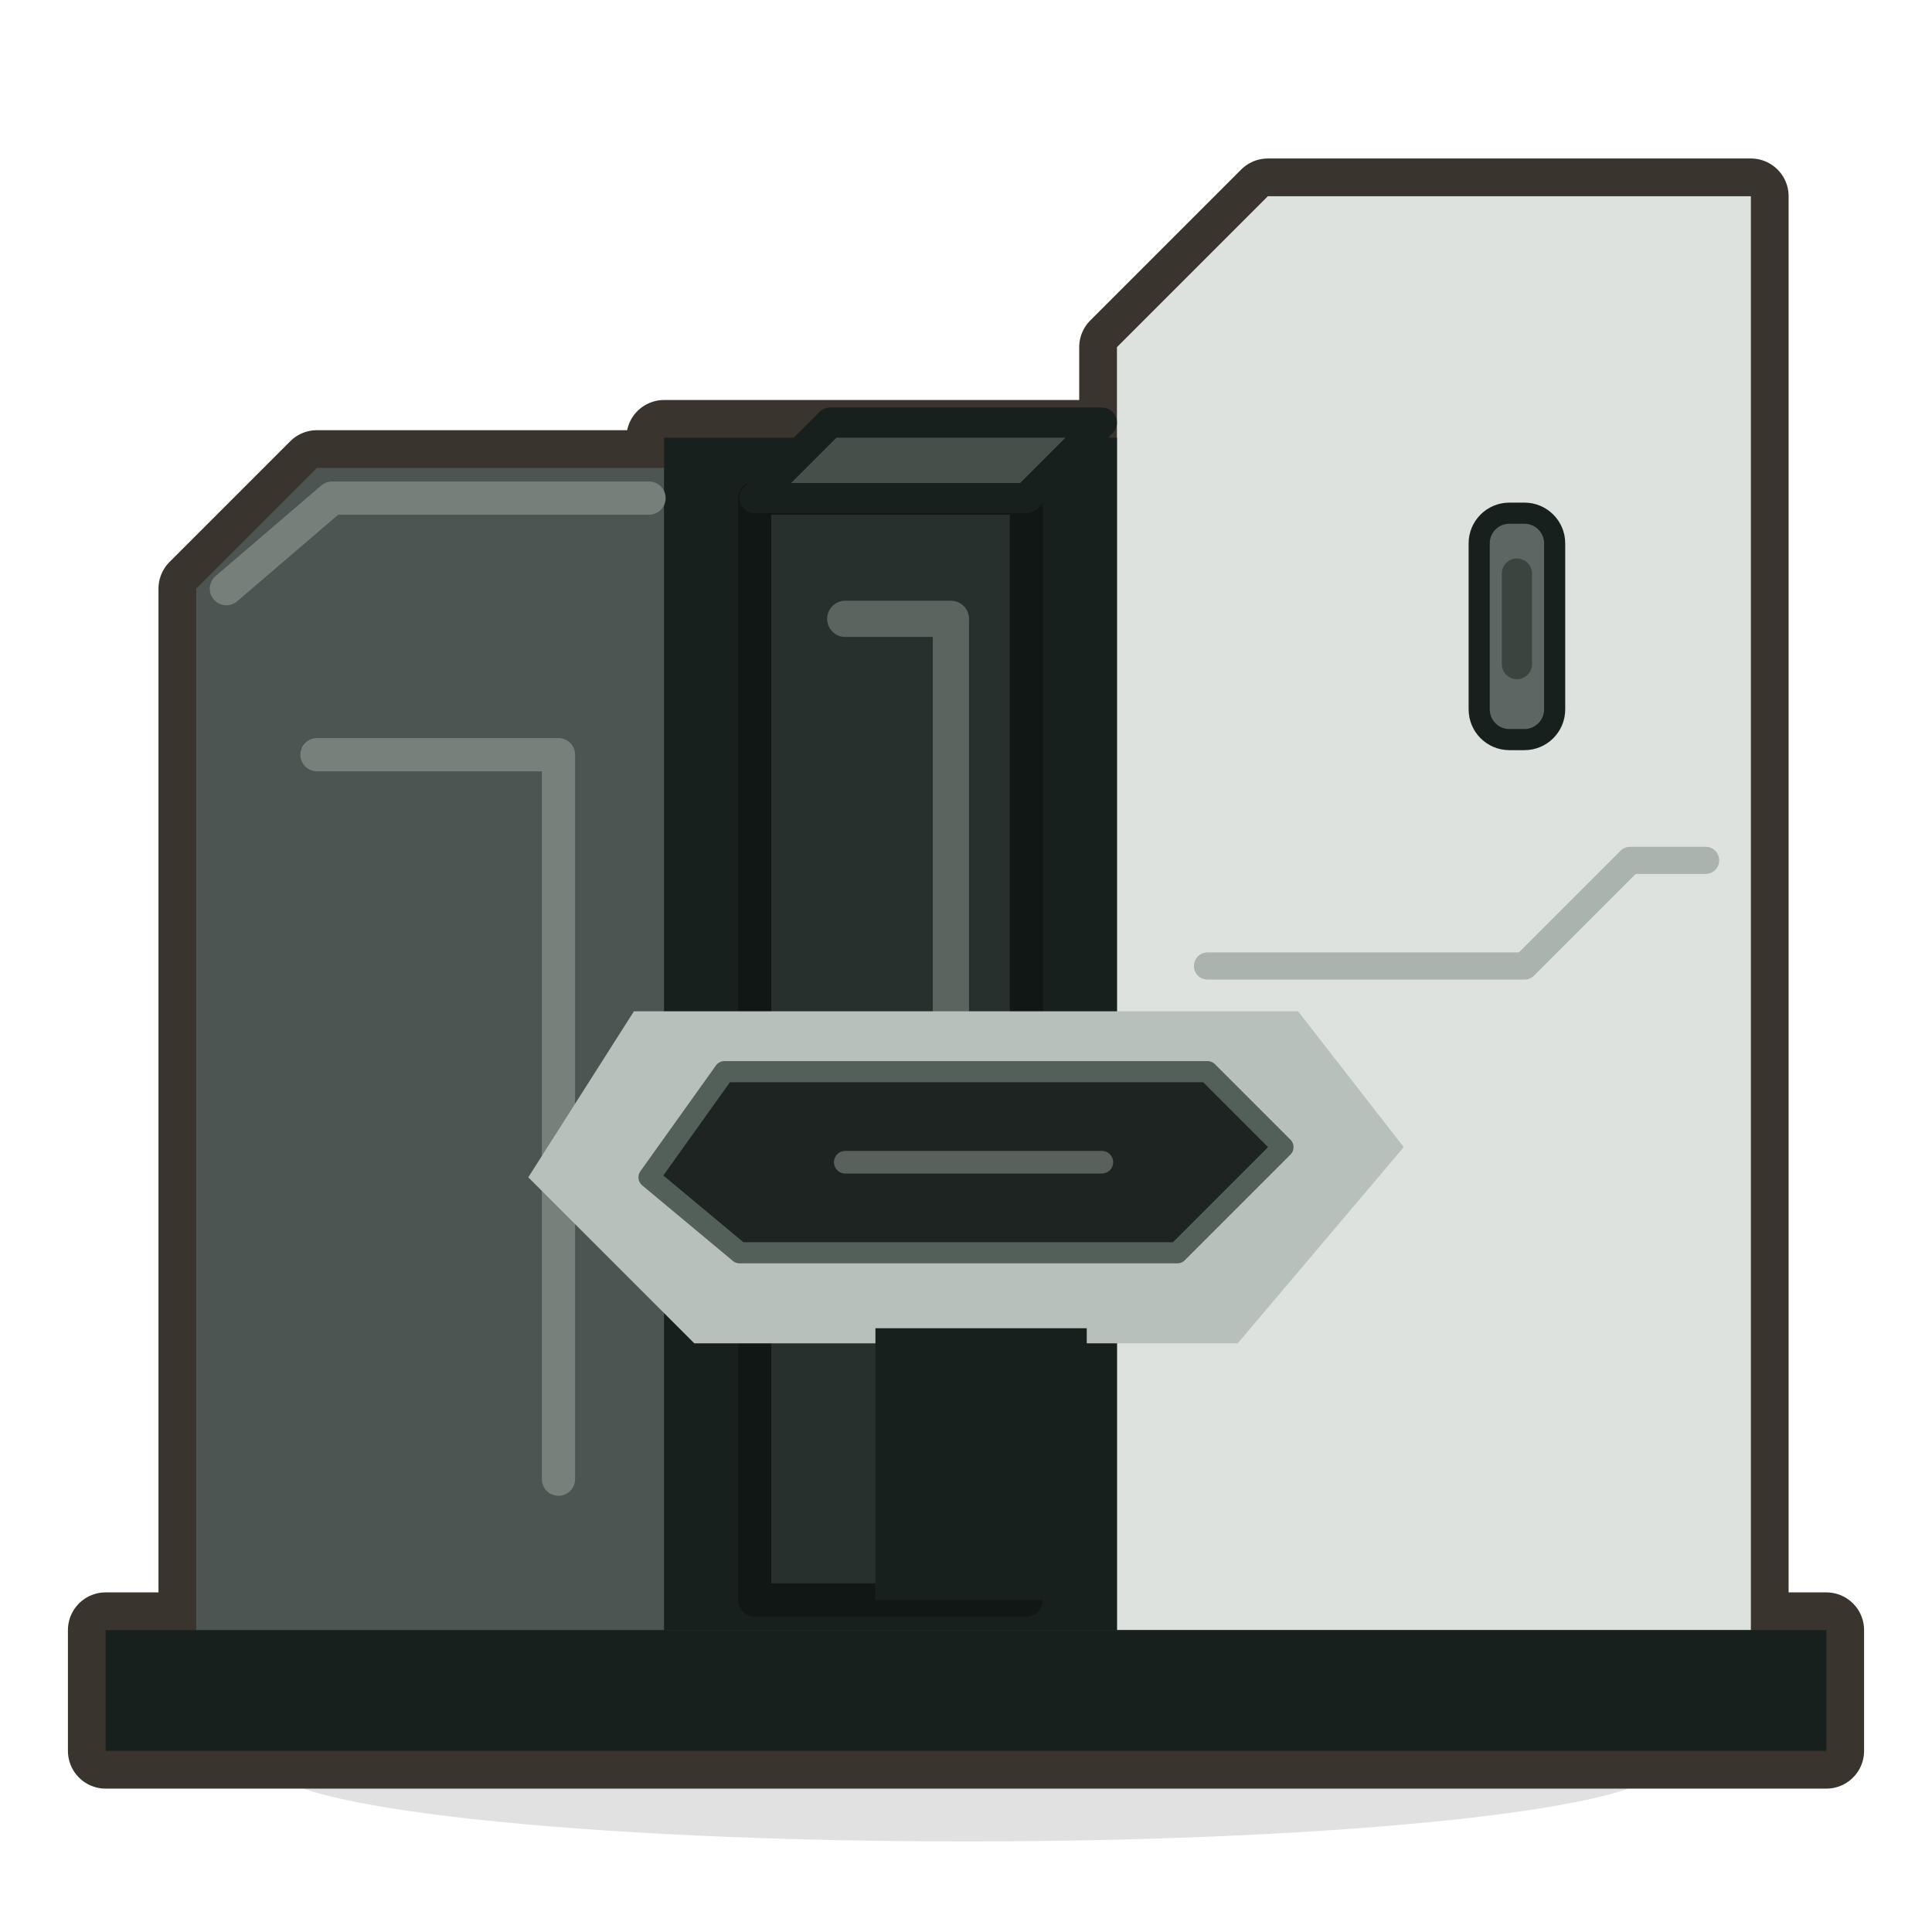
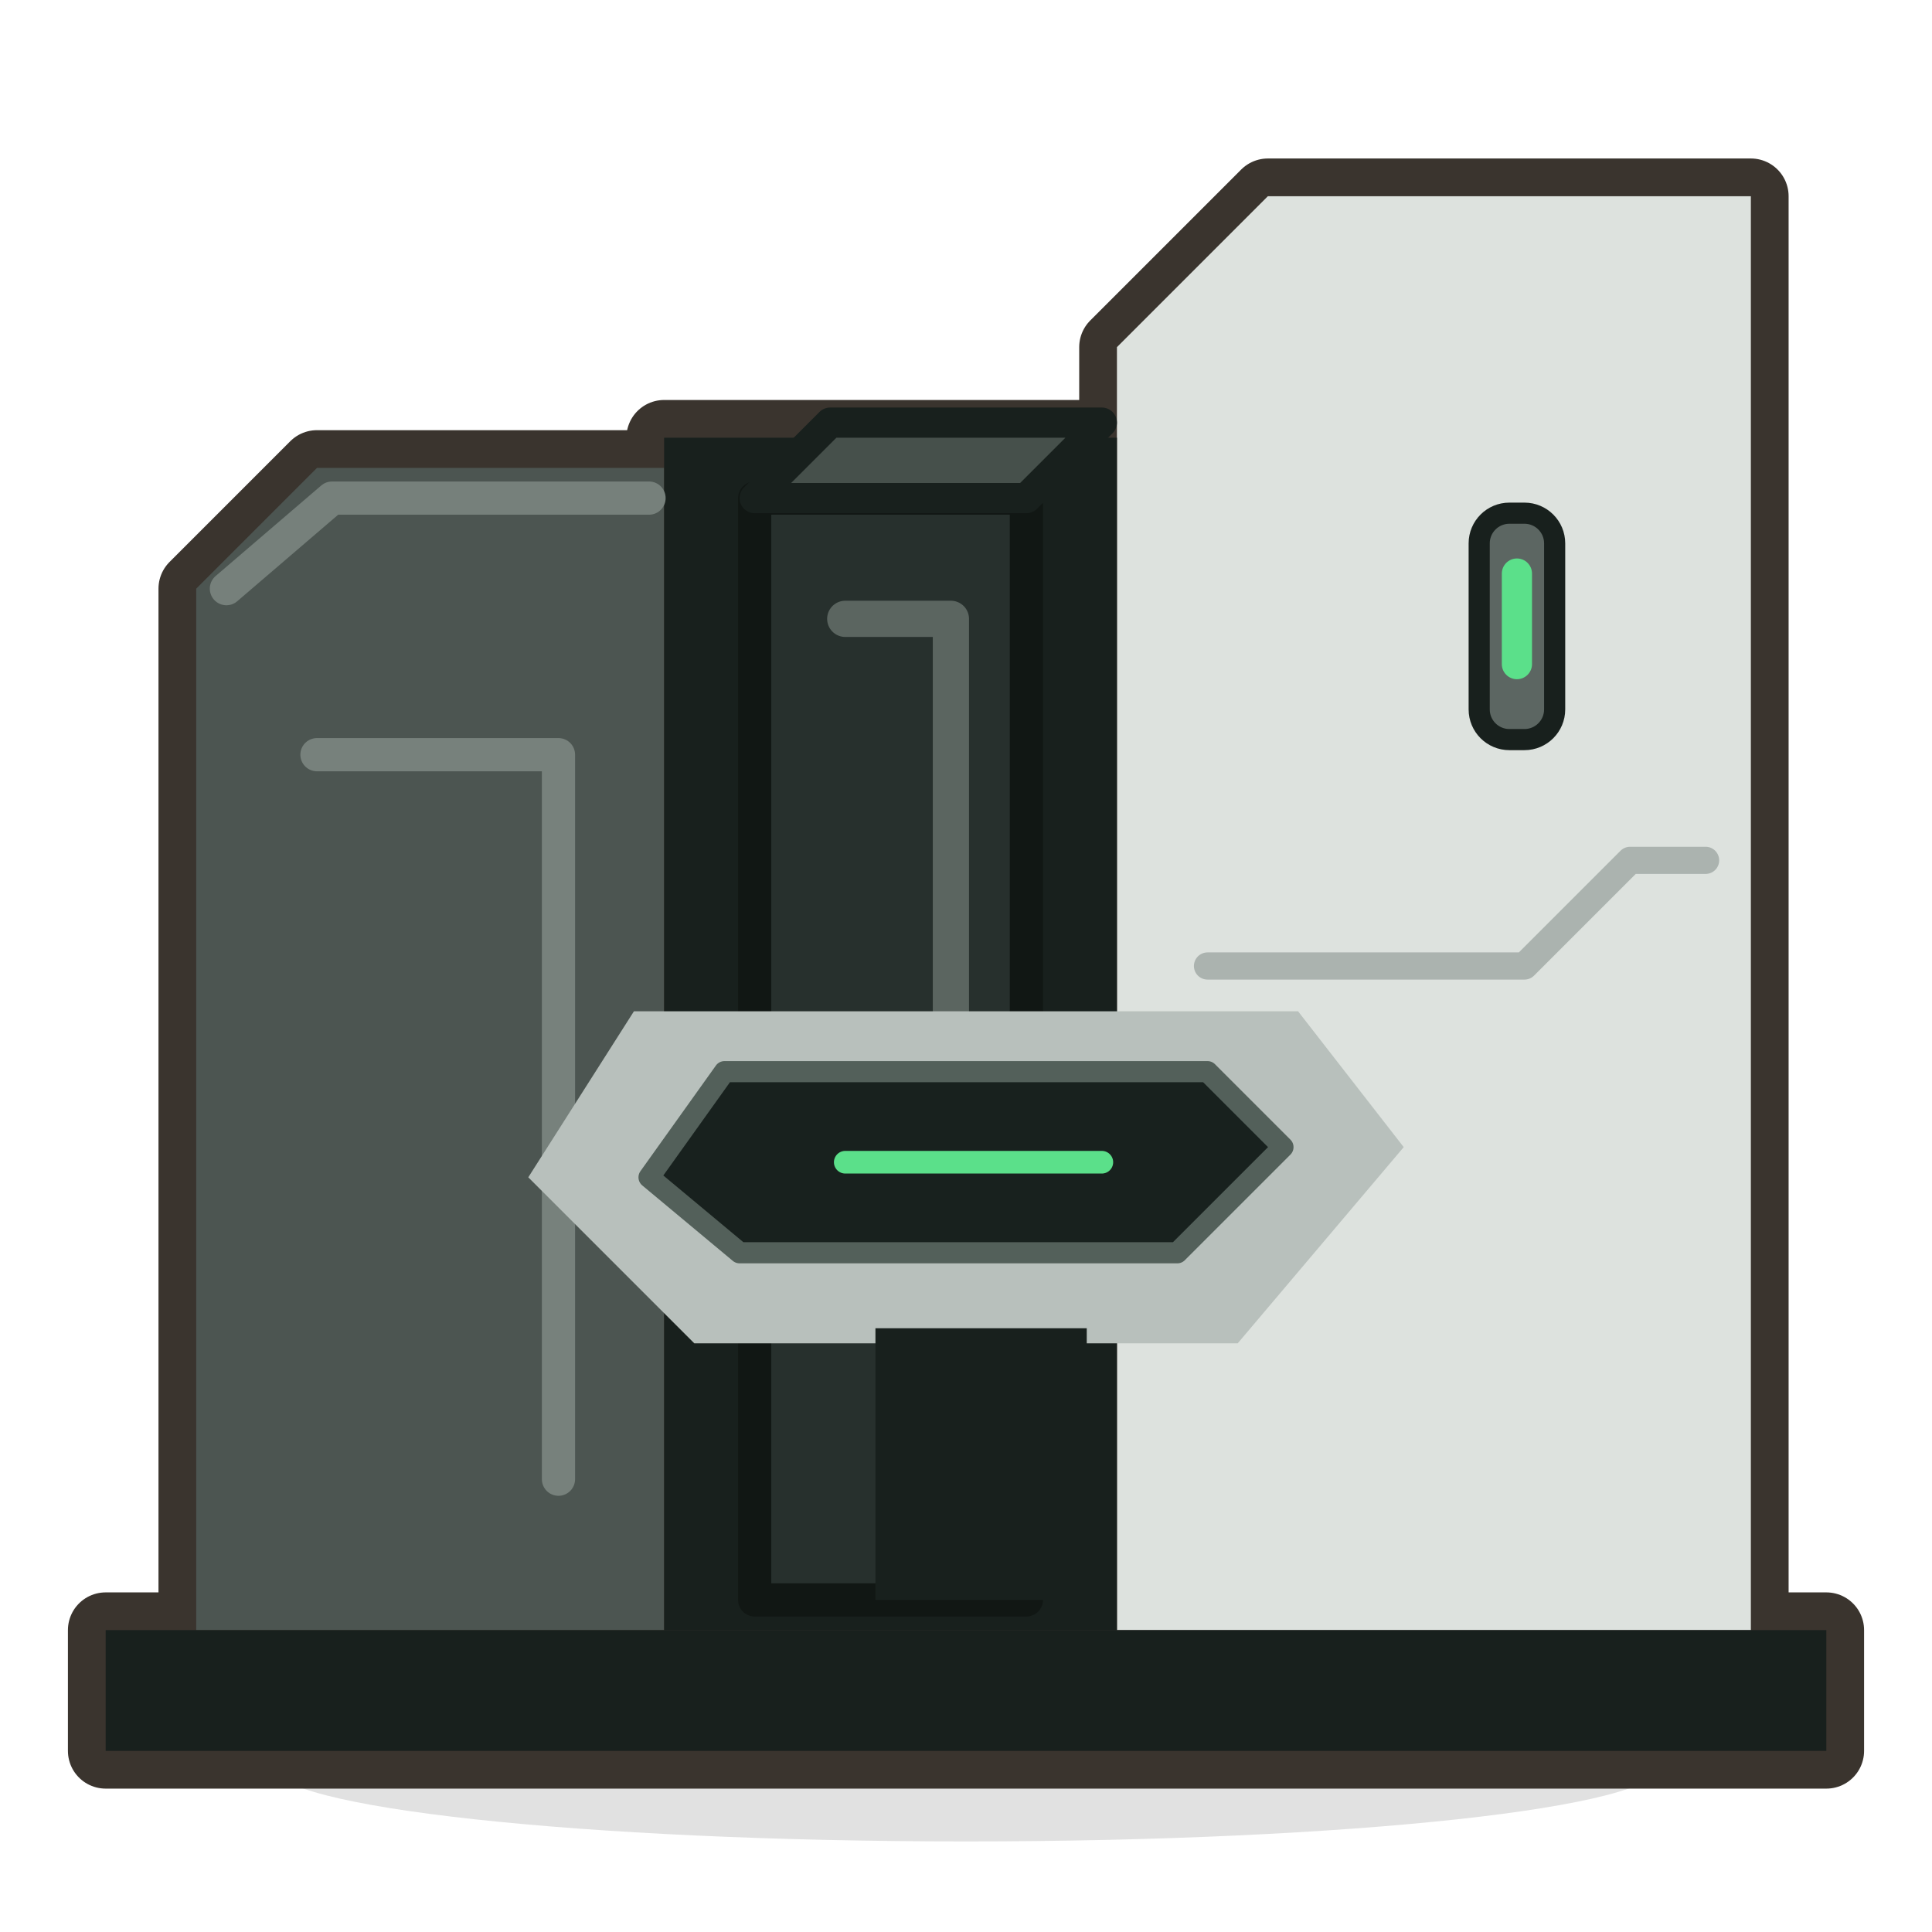
- <svg xmlns="http://www.w3.org/2000/svg" viewBox="0 0 128 128" width="128" height="128" data-prop-id="iris-installation-unit-dormant" data-projection="elevation">
-   <g id="shadow">
+ <svg xmlns="http://www.w3.org/2000/svg" viewBox="0 0 128 128" width="128" height="128" data-prop-id="iris-installation-unit" data-projection="elevation">
+   <g id="shadow" data-silhouette="false">
    <path id="contact-shadow" d="M 18 117 a 46 5 0 1 0 92 0 a 46 5 0 1 0 -92 0 Z" fill="#000000" opacity="0.12" />
  </g>
  <g id="outline" fill="#3A342E" stroke="#3A342E" stroke-width="5" stroke-linejoin="round" stroke-linecap="round">
    <path id="outline-right-housing" data-height-role="right-shell" d="M 74 108 V 23 L 84 13 H 116 V 108 Z" />
    <path id="outline-left-shoulder" data-height-role="left-shell" d="M 13 108 V 39 L 21 31 H 44 V 108 Z" />
    <path id="outline-machine-spine" data-height-role="spine-shell" d="M 44 29 H 74 V 108 H 44 Z" />
    <path id="outline-console" d="M 42 67 H 86 L 93 76 L 82 89 H 46 L 35 78 Z" />
    <path id="outline-console-support" d="M 58 88 H 72 V 106 H 58 Z" />
    <path id="outline-foundation" d="M 7 108 H 121 V 116 H 7 Z" />
  </g>
-   <g id="housing">
+   <g id="housing" data-silhouette="false">
    <path id="right-housing" data-height-role="right-shell" data-fill-token="primary" d="M 74 108 V 23 L 84 13 H 116 V 108 Z" fill="#DDE2DE" />
    <path id="left-structural-shoulder" data-height-role="left-shell" d="M 13 108 V 39 L 21 31 H 44 V 108 Z" fill="#4C5551" />
    <path id="machine-spine" data-height-role="spine-shell" d="M 44 29 H 74 V 108 H 44 Z" fill="#18201D" />
  </g>
-   <g id="housing-articulation" fill="none" stroke-linecap="round" stroke-linejoin="round">
+   <g id="housing-articulation" data-silhouette="false" fill="none" stroke-linecap="round" stroke-linejoin="round">
    <path id="shoulder-top-register" data-height-role="left-crown" d="M 15 39 L 22 33 H 43" stroke="#76807B" stroke-width="2.2" />
    <path id="shoulder-vertical-register" d="M 21 50 H 37 V 98" stroke="#77817C" stroke-width="2.2" />
    <path id="recessed-spine-plane-fill" data-height-role="spine-plane" d="M 50 33 H 68 V 106 H 50 Z" fill="#27302D" stroke="none" />
    <path id="recessed-spine-plane-stroke" data-height-role="spine-plane" d="M 50 33 H 68 V 106 H 50 Z" stroke="#111714" stroke-width="2.2" />
    <path id="spine-return-fill" data-height-role="spine-crown" d="M 50 33 L 55 28 H 73 L 68 33 Z" fill="#46504B" stroke="none" />
    <path id="spine-return-stroke" data-height-role="spine-crown" d="M 50 33 L 55 28 H 73 L 68 33 Z" stroke="#18201D" stroke-width="2" />
    <path id="spine-rail" data-height-role="spine-rail" d="M 56 41 H 63 V 99" stroke="#5B6560" stroke-width="2.4" />
    <path id="keyed-service-seam" d="M 80 64 H 101 L 108 57 H 113" stroke="#ABB3AF" stroke-width="1.8" />
    <path id="optic-housing-fill" data-height-role="optic" d="M 100 34 h 1 a 2 2 0 0 1 2 2 v 11 a 2 2 0 0 1 -2 2 h -1 a 2 2 0 0 1 -2 -2 v -11 a 2 2 0 0 1 2 -2 Z" fill="#5C6662" stroke="none" />
    <path id="optic-housing-stroke" data-height-role="optic" d="M 100 34 h 1 a 2 2 0 0 1 2 2 v 11 a 2 2 0 0 1 -2 2 h -1 a 2 2 0 0 1 -2 -2 v -11 a 2 2 0 0 1 2 -2 Z" stroke="#18201D" stroke-width="1.4" />
-     <path id="dormant-optic" data-height-role="optic" d="M 100.5 37 h 0 a 1 1 0 0 1 1 1 v 6 a 1 1 0 0 1 -1 1 h 0 a 1 1 0 0 1 -1 -1 v -6 a 1 1 0 0 1 1 -1 Z" fill="#3C4440" stroke="none" />
+     <path id="live-optic" data-height-role="optic" d="M 100.5 37 h 0 a 1 1 0 0 1 1 1 v 6 a 1 1 0 0 1 -1 1 h 0 a 1 1 0 0 1 -1 -1 v -6 a 1 1 0 0 1 1 -1 Z" fill="#5BE08A" stroke="none" />
  </g>
-   <g id="operator-console">
+   <g id="operator-console" data-silhouette="false">
    <path id="console-shell" data-fill-token="secondary" d="M 42 67 H 86 L 93 76 L 82 89 H 46 L 35 78 Z" fill="#B8C0BC" />
-     <path id="console-screen-fill" d="M 48 71 H 80 L 85 76 L 78 83 H 49 L 43 78 Z" fill="#1D2421" />
+     <path id="console-screen-fill" d="M 48 71 H 80 L 85 76 L 78 83 H 49 L 43 78 Z" fill="#18211E" />
    <path id="console-screen-stroke" d="M 48 71 H 80 L 85 76 L 78 83 H 49 L 43 78 Z" fill="none" stroke="#53605A" stroke-width="1.4" stroke-linecap="round" stroke-linejoin="round" />
-     <path id="dormant-console-trace" d="M 56 77 H 73" fill="none" stroke="#59615D" stroke-width="1.5" stroke-linecap="round" stroke-linejoin="round" />
+     <path id="live-console-trace" d="M 56 77 H 73" fill="none" stroke="#5BE08A" stroke-width="1.5" stroke-linecap="round" stroke-linejoin="round" />
    <path id="console-support" d="M 58 88 H 72 V 106 H 58 Z" fill="#18201D" />
    <path id="foundation" d="M 7 108 H 121 V 116 H 7 Z" fill="#18201D" />
  </g>
</svg>
